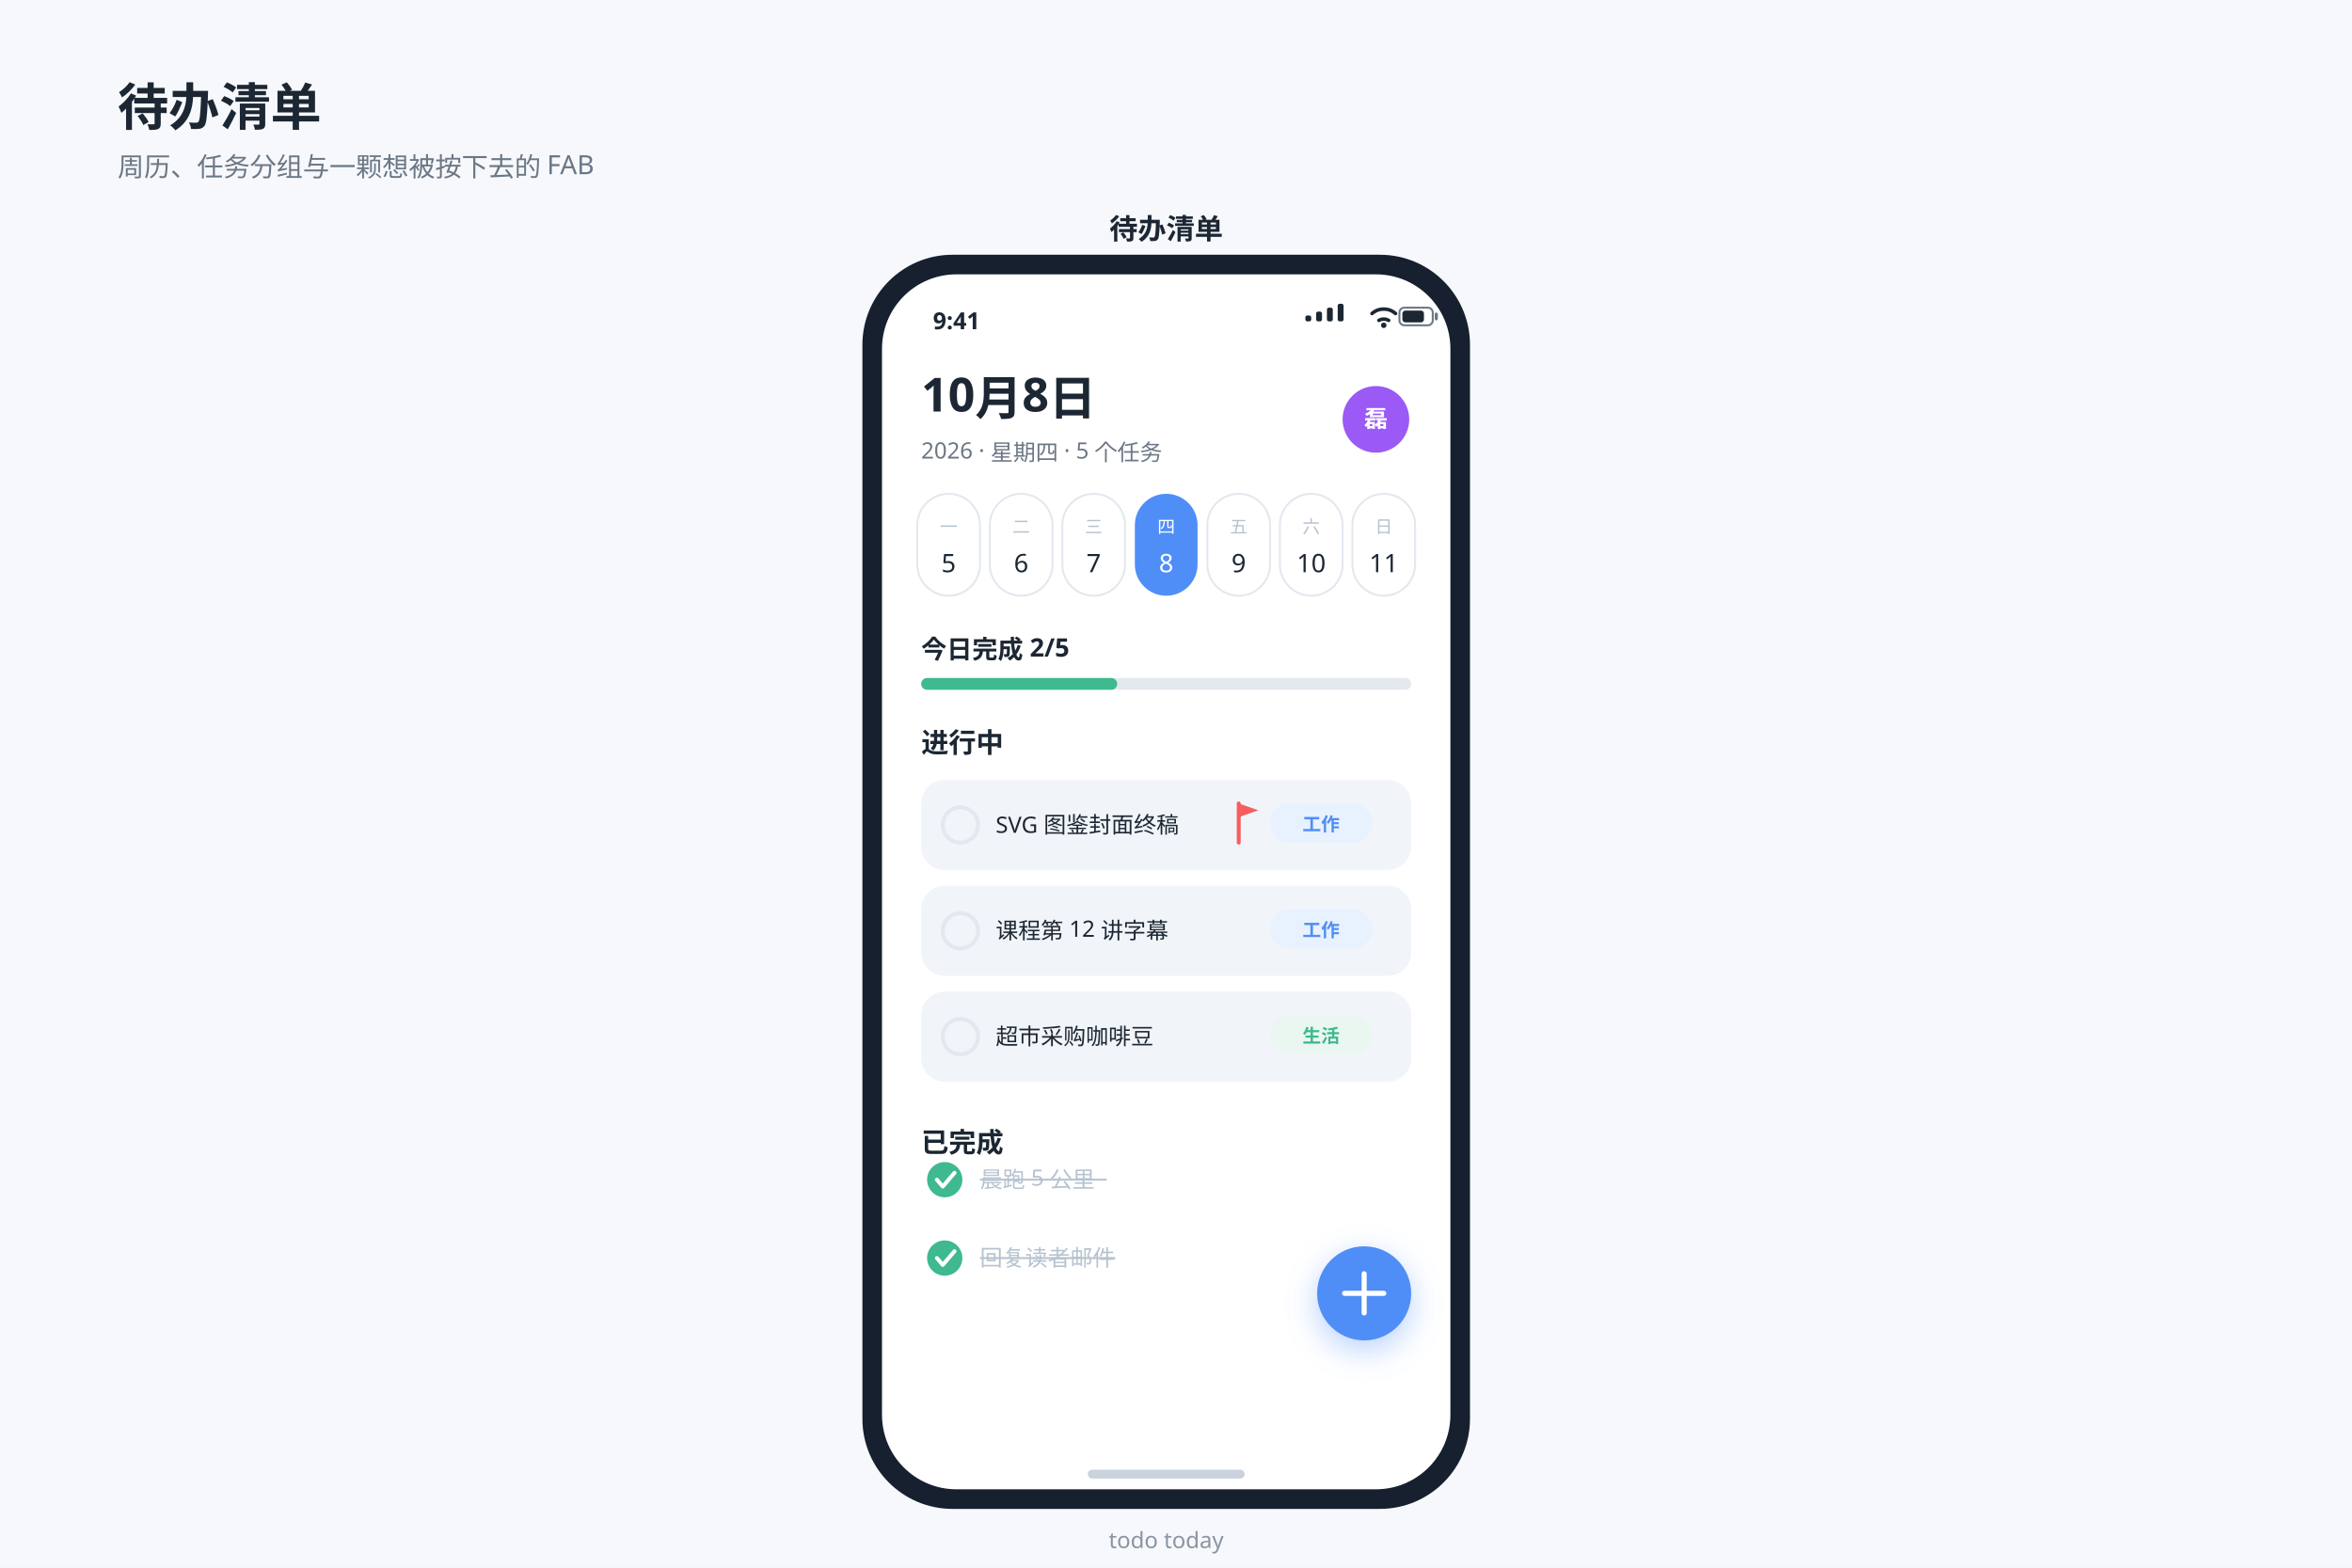
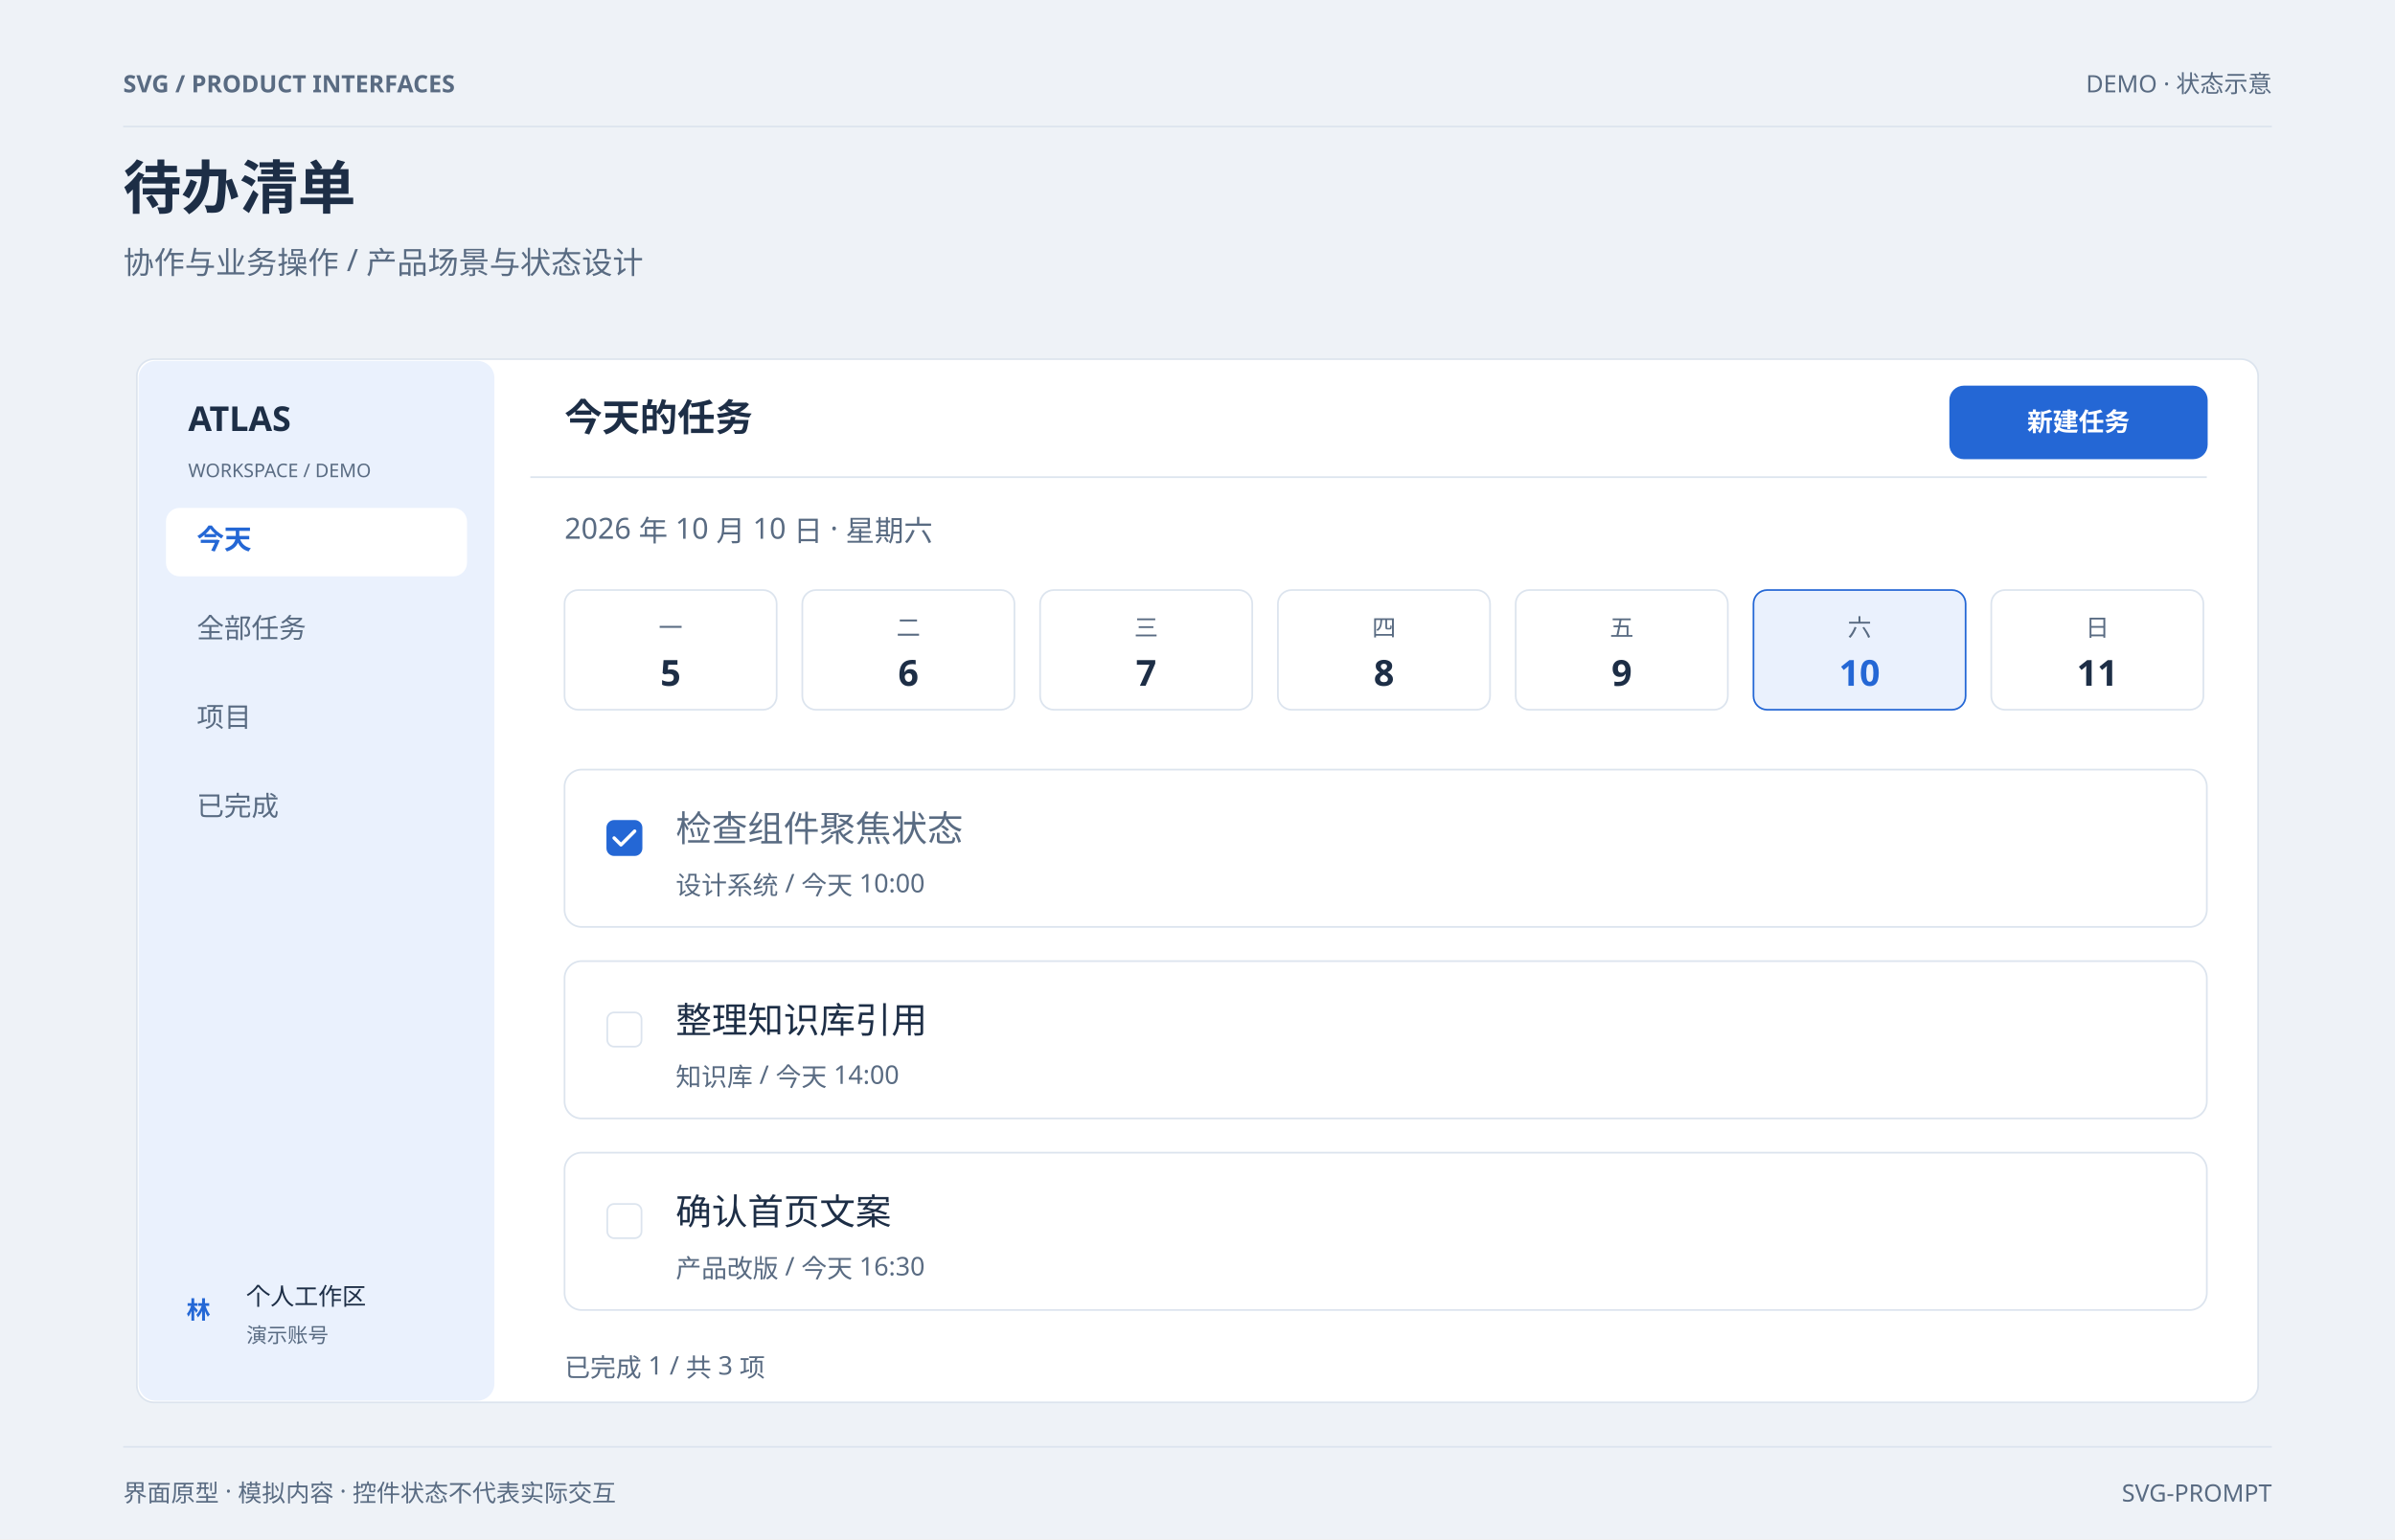
- <svg xmlns="http://www.w3.org/2000/svg" width="1200" height="800" viewBox="0 0 1200 800" font-family="PingFang SC, Hiragino Sans GB, Microsoft YaHei, sans-serif">
-   <rect width="1200" height="800" fill="#f6f8fb" />
-   <text x="60" y="64" font-size="26" font-weight="700" fill="#1c2733">待办清单</text>
-   <text x="60" y="90" font-size="13.5" fill="#6b7785">周历、任务分组与一颗想被按下去的 FAB</text>
-   <defs>
-     <filter id="fab" x="-60%" y="-60%" width="220%" height="220%">
-       <feDropShadow dx="0" dy="5" stdDeviation="8" flood-color="#4f8ef7" flood-opacity="0.4" />
-     </filter>
-   </defs>
-   <rect x="440" y="130" width="310" height="640" rx="46" fill="#16202e" />
-   <rect x="450" y="140" width="290" height="620" rx="38" fill="#ffffff" />
-   <text x="476" y="168" font-size="12" fill="#1c2733" text-anchor="start" font-weight="700">9:41</text>
-   <rect x="666" y="161" width="3" height="3" rx="1" fill="#1c2733" />
-   <rect x="671.5" y="159" width="3" height="5" rx="1" fill="#1c2733" />
-   <rect x="677" y="157" width="3" height="7" rx="1" fill="#1c2733" />
-   <rect x="682.5" y="155" width="3" height="9" rx="1" fill="#1c2733" />
-   <path d="M 700 160 a 9 9 0 0 1 12 0" fill="none" stroke="#1c2733" stroke-width="1.8" stroke-linecap="round" />
-   <path d="M 703.5 163.5 a 5 5 0 0 1 5 0" fill="none" stroke="#1c2733" stroke-width="1.8" stroke-linecap="round" />
-   <circle cx="706" cy="166" r="1.4" fill="#1c2733" />
-   <rect x="714" y="157" width="17" height="9" rx="2.5" fill="none" stroke="#6b7785" stroke-width="1" />
-   <rect x="715.5" y="158.5" width="11" height="6" rx="1.5" fill="#1c2733" />
-   <rect x="732" y="159.5" width="1.6" height="4" rx="0.8" fill="#6b7785" />
-   <rect x="555" y="750" width="80" height="4.5" rx="2.25" fill="#c9d2dd" />
-   <text x="470" y="210" font-size="24" fill="#1c2733" text-anchor="start" font-weight="700">10月8日</text>
-   <text x="470" y="234" font-size="11.5" fill="#6b7785" text-anchor="start">2026 · 星期四 · 5 个任务</text>
-   <circle cx="702" cy="214" r="17" fill="#9b59f5" />
-   <text x="702" y="218" font-size="12" fill="#fff" text-anchor="middle" font-weight="600">磊</text>
-   <rect x="468" y="252" width="32" height="52" rx="16" fill="#fff" stroke="#e3e8ef" />
-   <text x="484" y="272" font-size="9" fill="#b6c2d0" text-anchor="middle">一</text>
-   <text x="484" y="292" font-size="13" fill="#1c2733" text-anchor="middle">5</text>
-   <rect x="505" y="252" width="32" height="52" rx="16" fill="#fff" stroke="#e3e8ef" />
-   <text x="521" y="272" font-size="9" fill="#b6c2d0" text-anchor="middle">二</text>
-   <text x="521" y="292" font-size="13" fill="#1c2733" text-anchor="middle">6</text>
-   <rect x="542" y="252" width="32" height="52" rx="16" fill="#fff" stroke="#e3e8ef" />
-   <text x="558" y="272" font-size="9" fill="#b6c2d0" text-anchor="middle">三</text>
-   <text x="558" y="292" font-size="13" fill="#1c2733" text-anchor="middle">7</text>
-   <rect x="579" y="252" width="32" height="52" rx="16" fill="#4f8ef7" />
-   <text x="595" y="272" font-size="9" fill="#fff" text-anchor="middle">四</text>
-   <text x="595" y="292" font-size="13" fill="#fff" text-anchor="middle">8</text>
-   <rect x="616" y="252" width="32" height="52" rx="16" fill="#fff" stroke="#e3e8ef" />
-   <text x="632" y="272" font-size="9" fill="#b6c2d0" text-anchor="middle">五</text>
-   <text x="632" y="292" font-size="13" fill="#1c2733" text-anchor="middle">9</text>
-   <rect x="653" y="252" width="32" height="52" rx="16" fill="#fff" stroke="#e3e8ef" />
-   <text x="669" y="272" font-size="9" fill="#b6c2d0" text-anchor="middle">六</text>
-   <text x="669" y="292" font-size="13" fill="#1c2733" text-anchor="middle">10</text>
-   <rect x="690" y="252" width="32" height="52" rx="16" fill="#fff" stroke="#e3e8ef" />
-   <text x="706" y="272" font-size="9" fill="#b6c2d0" text-anchor="middle">日</text>
-   <text x="706" y="292" font-size="13" fill="#1c2733" text-anchor="middle">11</text>
-   <text x="470" y="336" font-size="13" fill="#1c2733" text-anchor="start" font-weight="600">今日完成 2/5</text>
-   <rect x="470" y="346" width="250" height="6" rx="3" fill="#e3e8ef" />
-   <rect x="470" y="346" width="100" height="6" rx="3" fill="#3fb98f" />
-   <text x="470" y="384" font-size="14" fill="#1c2733" text-anchor="start" font-weight="700">进行中</text>
-   <rect x="470" y="398" width="250" height="46" rx="12" fill="#f1f4f8" />
-   <circle cx="490" cy="421" r="9" fill="none" stroke="#e3e8ef" stroke-width="2" />
-   <text x="508" y="425" font-size="11.5" fill="#1c2733" text-anchor="start">SVG 图鉴封面终稿</text>
-   <rect x="648" y="410" width="52" height="20" rx="10" fill="#e8f1fe" />
-   <text x="674" y="424" font-size="9.5" fill="#4f8ef7" text-anchor="middle" font-weight="600">工作</text>
-   <path d="M 632 410 v 20" stroke="#f65e5e" stroke-width="2" stroke-linecap="round" />
-   <path d="M 632 410 l 10 3.5 l -10 3.5 z" fill="#f65e5e" />
-   <rect x="470" y="452" width="250" height="46" rx="12" fill="#f1f4f8" />
-   <circle cx="490" cy="475" r="9" fill="none" stroke="#e3e8ef" stroke-width="2" />
-   <text x="508" y="479" font-size="11.5" fill="#1c2733" text-anchor="start">课程第 12 讲字幕</text>
-   <rect x="648" y="464" width="52" height="20" rx="10" fill="#e8f1fe" />
-   <text x="674" y="478" font-size="9.5" fill="#4f8ef7" text-anchor="middle" font-weight="600">工作</text>
-   <rect x="470" y="506" width="250" height="46" rx="12" fill="#f1f4f8" />
-   <circle cx="490" cy="529" r="9" fill="none" stroke="#e3e8ef" stroke-width="2" />
-   <text x="508" y="533" font-size="11.5" fill="#1c2733" text-anchor="start">超市采购咖啡豆</text>
-   <rect x="648" y="518" width="52" height="20" rx="10" fill="#eaf7f1" />
-   <text x="674" y="532" font-size="9.5" fill="#3fb98f" text-anchor="middle" font-weight="600">生活</text>
-   <text x="470" y="588" font-size="14" fill="#1c2733" text-anchor="start" font-weight="700">已完成</text>
-   <circle cx="482" cy="602" r="9" fill="#3fb98f" />
-   <path d="M 478 602 l 3 3.5 l 6 -7" fill="none" stroke="#fff" stroke-width="2" stroke-linecap="round" stroke-linejoin="round" />
-   <text x="500" y="606" font-size="11.5" fill="#b6c2d0" text-anchor="start">晨跑 5 公里</text>
-   <line x1="500" y1="602" x2="564.6" y2="602" stroke="#b6c2d0" stroke-width="1" />
-   <circle cx="482" cy="642" r="9" fill="#3fb98f" />
-   <path d="M 478 642 l 3 3.5 l 6 -7" fill="none" stroke="#fff" stroke-width="2" stroke-linecap="round" stroke-linejoin="round" />
-   <text x="500" y="646" font-size="11.5" fill="#b6c2d0" text-anchor="start">回复读者邮件</text>
-   <line x1="500" y1="642" x2="569" y2="642" stroke="#b6c2d0" stroke-width="1" />
-   <circle cx="696" cy="660" r="24" fill="#4f8ef7" filter="url(#fab)" />
-   <path d="M 696 650 v 20 M 686 660 h 20" stroke="#fff" stroke-width="2.6" stroke-linecap="round" />
-   <text x="595" y="122" font-size="14.5" fill="#1c2733" text-anchor="middle" font-weight="600">待办清单</text>
-   <text x="595" y="790" font-size="11.5" fill="#8a94a3" text-anchor="middle">todo today</text>
+ <svg xmlns="http://www.w3.org/2000/svg" width="1400" height="900" viewBox="0 0 1400 900" font-family="PingFang SC, Microsoft YaHei, sans-serif" role="img" aria-labelledby="title desc">
+   <rect x="0.000" y="0.000" width="1400.000" height="900.000" rx="0" fill="#eef2f7" />
+   <text x="72.000" y="54.000" font-size="14" fill="#596b82" text-anchor="start" font-weight="600">SVG / PRODUCT INTERFACES</text>
+   <text x="1328.000" y="54.000" font-size="14" fill="#596b82" text-anchor="end" font-weight="400">DEMO · 状态示意</text>
+   <line x1="72.000" y1="74.000" x2="1328.000" y2="74.000" stroke="#dce4ee" stroke-width="1" />
+   <text x="72.000" y="122.000" font-size="34" fill="#1d2e46" text-anchor="start" font-weight="700">待办清单</text>
+   <text x="72.000" y="160.000" font-size="18" fill="#596b82" text-anchor="start" font-weight="400">协作与业务操作 / 产品场景与状态设计</text>
+   <line x1="72.000" y1="846.000" x2="1328.000" y2="846.000" stroke="#dce4ee" stroke-width="1" />
+   <text x="72.000" y="878.000" font-size="14" fill="#596b82" text-anchor="start" font-weight="400">界面原型 · 模拟内容 · 控件状态不代表实际交互</text>
+   <text x="1328.000" y="878.000" font-size="14" fill="#596b82" text-anchor="end" font-weight="400">SVG-PROMPT</text>
+   <rect x="80.000" y="210.000" width="1240.000" height="610.000" rx="10" fill="#ffffff" stroke="#dce4ee" />
+   <rect x="81.000" y="211.000" width="208.000" height="608.000" rx="10" fill="#eaf1fd" />
+   <text x="110.000" y="252.000" font-size="20" fill="#1d2e46" text-anchor="start" font-weight="700">ATLAS</text>
+   <text x="110.000" y="279.000" font-size="11" fill="#596b82" text-anchor="start" font-weight="400">WORKSPACE / DEMO</text>
+   <rect x="97.000" y="297.000" width="176.000" height="40.000" rx="8" fill="#ffffff" />
+   <text x="115.000" y="321.000" font-size="16" fill="#2467d5" text-anchor="start" font-weight="600">今天</text>
+   <text x="115.000" y="373.000" font-size="16" fill="#596b82" text-anchor="start" font-weight="400">全部任务</text>
+   <text x="115.000" y="425.000" font-size="16" fill="#596b82" text-anchor="start" font-weight="400">项目</text>
+   <text x="115.000" y="477.000" font-size="16" fill="#596b82" text-anchor="start" font-weight="400">已完成</text>
+   <circle cx="116.000" cy="766.000" r="18" fill="#eaf1fd" />
+   <text x="116.000" y="771.000" font-size="14" fill="#2467d5" text-anchor="middle" font-weight="600">林</text>
+   <text x="144.000" y="763.000" font-size="14" fill="#1d2e46" text-anchor="start" font-weight="400">个人工作区</text>
+   <text x="144.000" y="785.000" font-size="12" fill="#596b82" text-anchor="start" font-weight="400">演示账号</text>
+   <line x1="310.000" y1="279.000" x2="1290.000" y2="279.000" stroke="#dce4ee" stroke-width="1" />
+   <text x="330.000" y="252.000" font-size="22" fill="#1d2e46" text-anchor="start" font-weight="700">今天的任务</text>
+   <rect x="1140.000" y="226.000" width="150.000" height="42.000" rx="8" fill="#2467d5" stroke="#2467d5" data-control="button" data-state="default" />
+   <text x="1215.000" y="252.000" font-size="15" fill="#fff" text-anchor="middle" font-weight="600">新建任务</text>
+   <text x="330.000" y="315.000" font-size="17" fill="#596b82" text-anchor="start" font-weight="400">2026 年 10 月 10 日 · 星期六</text>
+   <rect x="330.000" y="345.000" width="124.000" height="70.000" rx="8" fill="#ffffff" stroke="#dce4ee" />
+   <text x="392.000" y="372.000" font-size="14" fill="#596b82" text-anchor="middle" font-weight="400">一</text>
+   <text x="392.000" y="401.000" font-size="21" fill="#1d2e46" text-anchor="middle" font-weight="600">5</text>
+   <rect x="469.000" y="345.000" width="124.000" height="70.000" rx="8" fill="#ffffff" stroke="#dce4ee" />
+   <text x="531.000" y="372.000" font-size="14" fill="#596b82" text-anchor="middle" font-weight="400">二</text>
+   <text x="531.000" y="401.000" font-size="21" fill="#1d2e46" text-anchor="middle" font-weight="600">6</text>
+   <rect x="608.000" y="345.000" width="124.000" height="70.000" rx="8" fill="#ffffff" stroke="#dce4ee" />
+   <text x="670.000" y="372.000" font-size="14" fill="#596b82" text-anchor="middle" font-weight="400">三</text>
+   <text x="670.000" y="401.000" font-size="21" fill="#1d2e46" text-anchor="middle" font-weight="600">7</text>
+   <rect x="747.000" y="345.000" width="124.000" height="70.000" rx="8" fill="#ffffff" stroke="#dce4ee" />
+   <text x="809.000" y="372.000" font-size="14" fill="#596b82" text-anchor="middle" font-weight="400">四</text>
+   <text x="809.000" y="401.000" font-size="21" fill="#1d2e46" text-anchor="middle" font-weight="600">8</text>
+   <rect x="886.000" y="345.000" width="124.000" height="70.000" rx="8" fill="#ffffff" stroke="#dce4ee" />
+   <text x="948.000" y="372.000" font-size="14" fill="#596b82" text-anchor="middle" font-weight="400">五</text>
+   <text x="948.000" y="401.000" font-size="21" fill="#1d2e46" text-anchor="middle" font-weight="600">9</text>
+   <rect x="1025.000" y="345.000" width="124.000" height="70.000" rx="8" fill="#eaf1fd" stroke="#2467d5" />
+   <text x="1087.000" y="372.000" font-size="14" fill="#596b82" text-anchor="middle" font-weight="400">六</text>
+   <text x="1087.000" y="401.000" font-size="21" fill="#2467d5" text-anchor="middle" font-weight="600">10</text>
+   <rect x="1164.000" y="345.000" width="124.000" height="70.000" rx="8" fill="#ffffff" stroke="#dce4ee" />
+   <text x="1226.000" y="372.000" font-size="14" fill="#596b82" text-anchor="middle" font-weight="400">日</text>
+   <text x="1226.000" y="401.000" font-size="21" fill="#1d2e46" text-anchor="middle" font-weight="600">11</text>
+   <rect x="330.000" y="450.000" width="960.000" height="92.000" rx="10" fill="#ffffff" stroke="#dce4ee" />
+   <rect x="355.000" y="480.000" width="20.000" height="20.000" rx="4" fill="#2467d5" stroke="#2467d5" data-control="checkbox" data-state="checked" />
+   <path d="M 359.000 490.000 L 363.000 494.000 L 371.000 486.000" fill="none" stroke="#fff" stroke-width="2" stroke-linecap="round" stroke-linejoin="round" />
+   <text x="395.000" y="492.000" font-size="21" fill="#596b82" text-anchor="start" font-weight="400">检查组件聚焦状态</text>
+   <text x="395.000" y="523.000" font-size="15" fill="#596b82" text-anchor="start" font-weight="400">设计系统 / 今天 10:00</text>
+   <rect x="330.000" y="562.000" width="960.000" height="92.000" rx="10" fill="#ffffff" stroke="#dce4ee" />
+   <rect x="355.000" y="592.000" width="20.000" height="20.000" rx="4" fill="#ffffff" stroke="#dce4ee" data-control="checkbox" data-state="unchecked" />
+   <text x="395.000" y="604.000" font-size="21" fill="#1d2e46" text-anchor="start" font-weight="400">整理知识库引用</text>
+   <text x="395.000" y="635.000" font-size="15" fill="#596b82" text-anchor="start" font-weight="400">知识库 / 今天 14:00</text>
+   <rect x="330.000" y="674.000" width="960.000" height="92.000" rx="10" fill="#ffffff" stroke="#dce4ee" />
+   <rect x="355.000" y="704.000" width="20.000" height="20.000" rx="4" fill="#ffffff" stroke="#dce4ee" data-control="checkbox" data-state="unchecked" />
+   <text x="395.000" y="716.000" font-size="21" fill="#1d2e46" text-anchor="start" font-weight="400">确认首页文案</text>
+   <text x="395.000" y="747.000" font-size="15" fill="#596b82" text-anchor="start" font-weight="400">产品改版 / 今天 16:30</text>
+   <text x="330.000" y="805.000" font-size="15" fill="#596b82" text-anchor="start" font-weight="400">已完成 1 / 共 3 项</text>
</svg>
